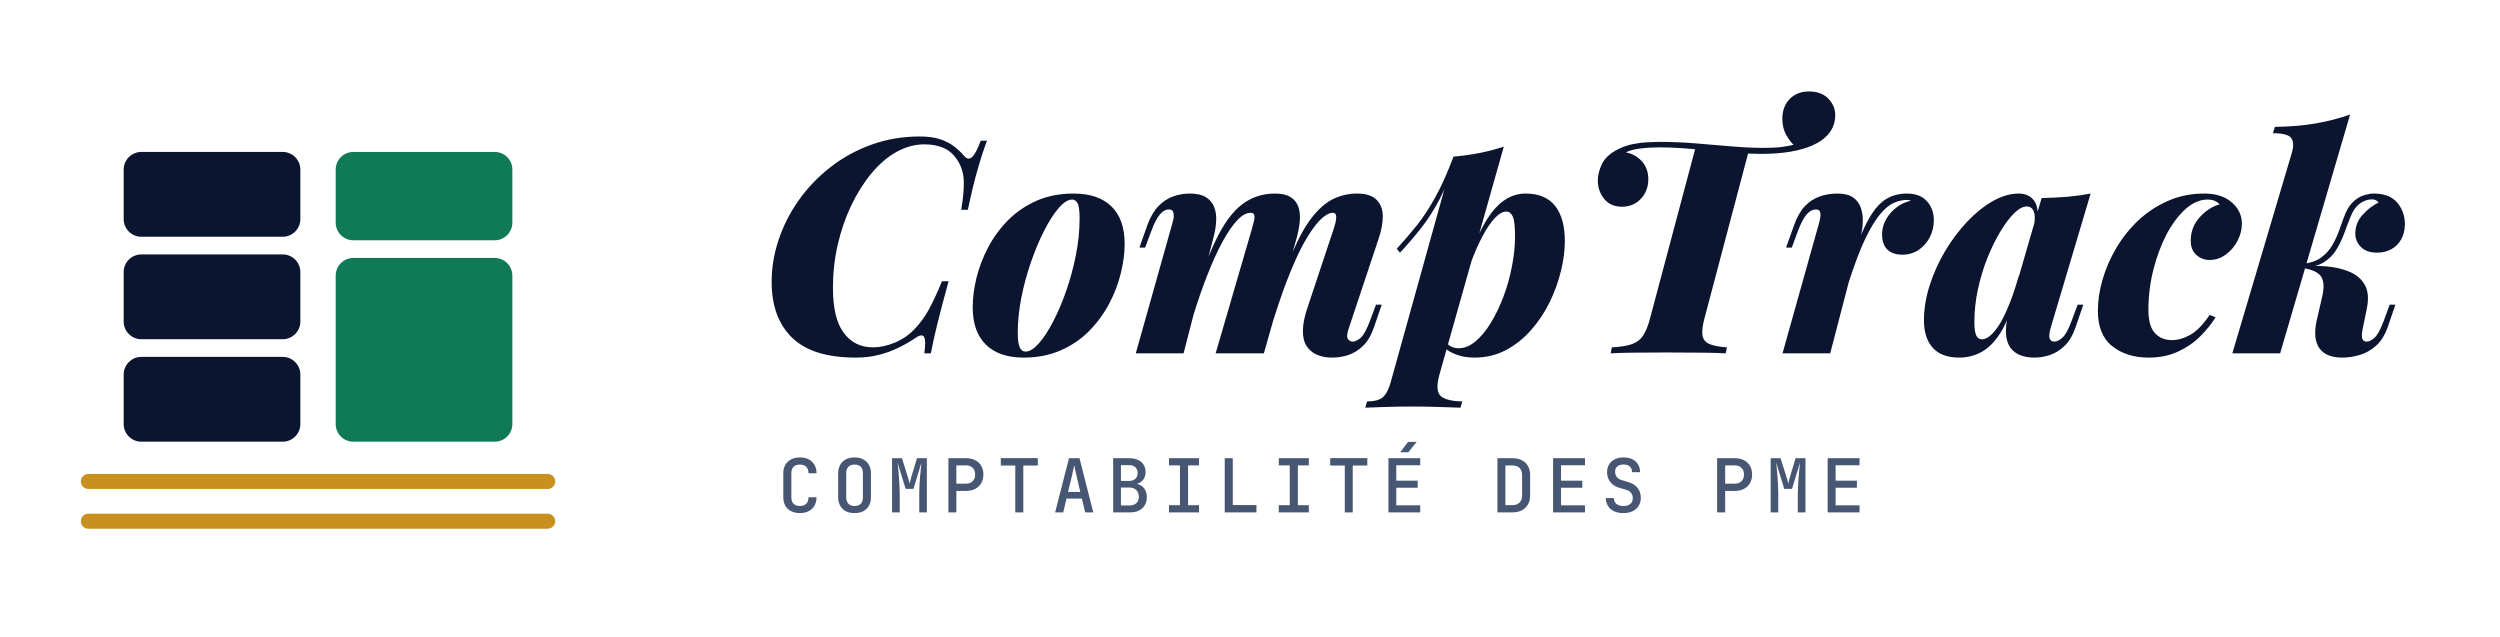
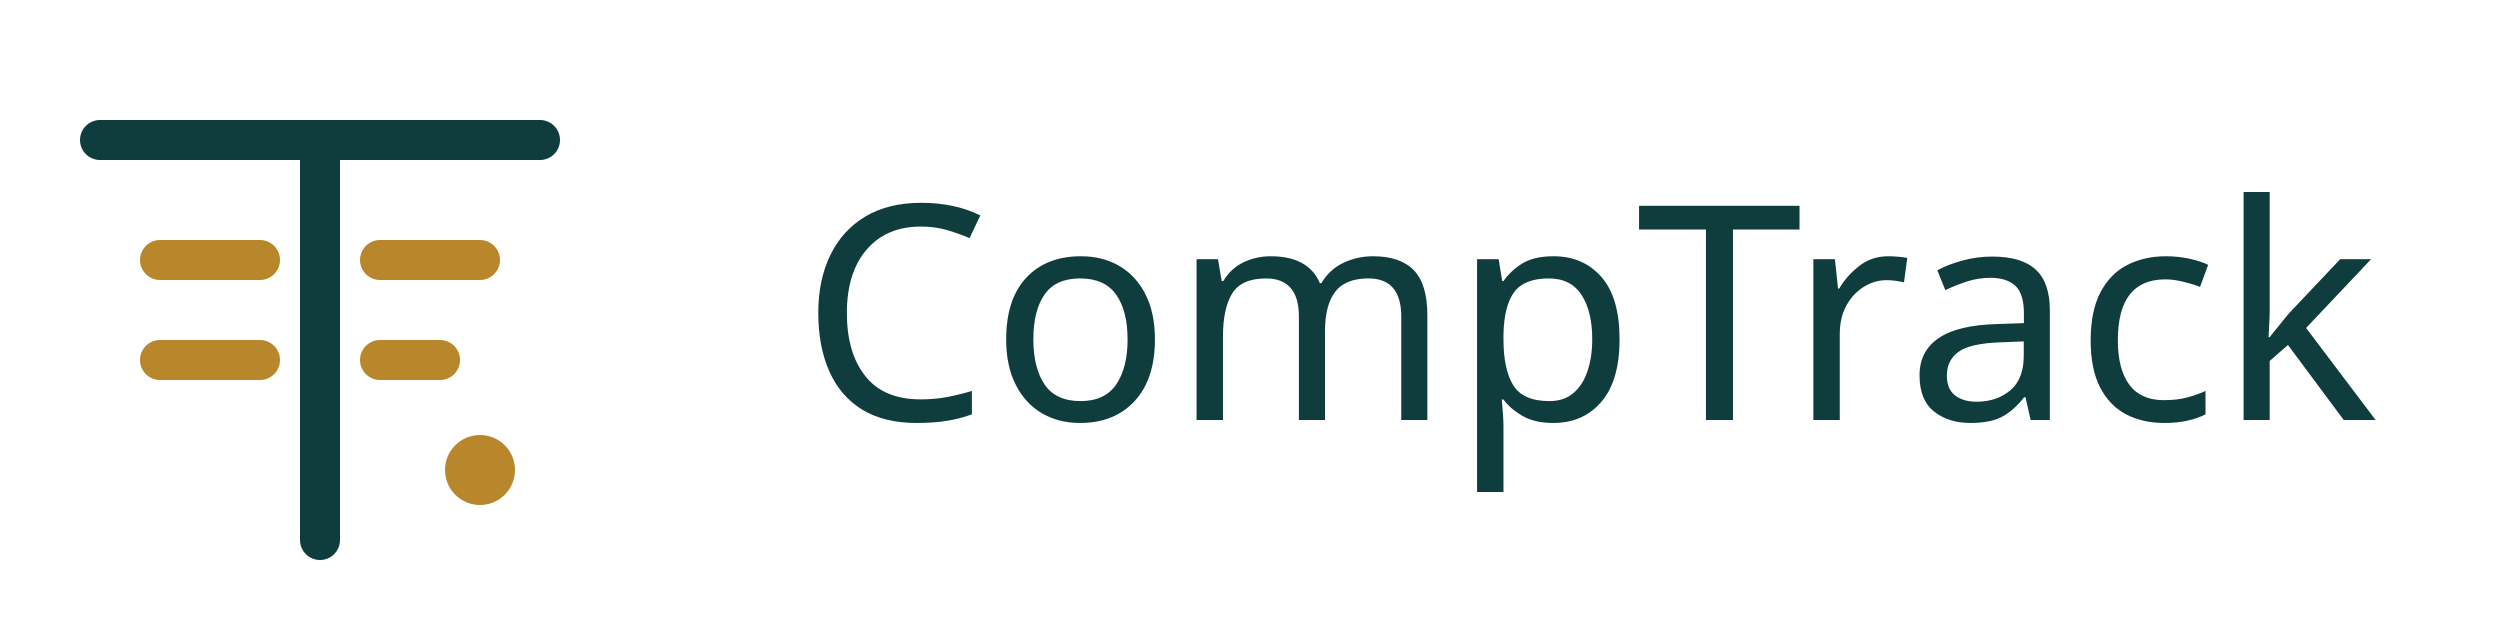
- <svg xmlns="http://www.w3.org/2000/svg" viewBox="0 0 283 72" width="566" height="144" role="img" aria-labelledby="t">
-   <g transform="translate(4 4)">
-     <rect x="10" y="36.4" width="20" height="9.6" rx="2" fill="#0b1530" />
-     <rect x="10" y="24.8" width="20" height="9.6" rx="2" fill="#0b1530" />
-     <rect x="10" y="13.2" width="20" height="9.6" rx="2" fill="#0b1530" />
-     <rect x="34" y="25.2" width="20" height="20.8" rx="2" fill="#0f7a55" />
-     <rect x="34" y="13.2" width="20" height="10" rx="2" fill="#0f7a55" />
-     <line x1="6" y1="50.5" x2="58" y2="50.5" stroke="#c8901f" stroke-width="1.7" stroke-linecap="round" />
-     <line x1="6" y1="55" x2="58" y2="55" stroke="#c8901f" stroke-width="1.7" stroke-linecap="round" />
+ <svg xmlns="http://www.w3.org/2000/svg" viewBox="0 0 250 64" height="64" role="img">
+   <g stroke-linecap="round" stroke-linejoin="round" fill="none">
+     <path d="M10 14H54M32 14V54" stroke="#0F3D3E" stroke-width="4" />
+     <path d="M16 26H26M16 36H26M38 26H48M38 36H44" stroke="#B8862B" stroke-width="4" />
+     <circle cx="48" cy="47" r="3.5" fill="#B8862B" stroke="none" />
  </g>
-   <path fill="#0b1530" d="M111.73 15.93Q111.22 17.25 110.68 19.14Q110.13 21.03 109.56 23.75H108.81Q109.11 22.03 109.1 20.71Q109.1 19.38 108.55 18.42Q107.9 17.26 106.93 16.8Q105.95 16.34 104.67 16.34Q103.01 16.34 101.46 17.21Q99.92 18.08 98.63 19.65Q97.34 21.21 96.36 23.26Q95.38 25.31 94.83 27.7Q94.29 30.08 94.29 32.57Q94.29 36.07 95.52 37.69Q96.74 39.32 98.82 39.32Q100.01 39.32 101.31 38.78Q102.61 38.23 103.57 37.21Q104.49 36.24 105.15 35.03Q105.82 33.81 106.63 31.84H107.38Q106.53 34.93 106.07 36.82Q105.61 38.71 105.37 40H104.63Q104.73 39.29 104.73 38.84Q104.73 38.14 104.46 38Q104.18 37.86 103.61 38.27Q102.71 38.88 101.67 39.38Q100.63 39.89 99.45 40.18Q98.27 40.48 96.88 40.48Q91.97 40.48 89.66 38.22Q87.35 35.97 87.35 31.91Q87.35 29.49 88.15 27.12Q88.94 24.75 90.43 22.65Q91.92 20.55 94 18.93Q96.08 17.3 98.64 16.38Q101.2 15.45 104.11 15.45Q105.49 15.45 106.42 15.76Q107.35 16.07 108.01 16.58Q108.66 17.08 109.15 17.66Q109.6 18.19 110.05 17.77Q110.5 17.34 111.02 15.93ZM121.36 22.59Q120.68 22.59 119.85 23.54Q119.03 24.49 118.21 26.09Q117.39 27.69 116.71 29.66Q116.02 31.64 115.61 33.72Q115.21 35.8 115.21 37.68Q115.21 38.83 115.43 39.31Q115.65 39.8 116.11 39.8Q116.76 39.8 117.58 38.89Q118.39 37.98 119.2 36.43Q120.01 34.89 120.69 32.94Q121.37 31 121.79 28.88Q122.21 26.76 122.21 24.76Q122.21 23.41 121.98 23Q121.75 22.59 121.36 22.59ZM110.11 34.78Q110.11 33.21 110.54 31.44Q110.98 29.67 111.87 27.98Q112.77 26.28 114.13 24.91Q115.5 23.54 117.35 22.72Q119.2 21.91 121.54 21.91Q124.32 21.91 125.82 23.37Q127.31 24.83 127.31 27.6Q127.31 29.18 126.87 30.95Q126.44 32.72 125.54 34.41Q124.64 36.1 123.28 37.48Q121.92 38.85 120.07 39.66Q118.22 40.48 115.88 40.48Q113.09 40.48 111.6 39.01Q110.11 37.55 110.11 34.78ZM133.98 40H128.57L132.71 25.28Q132.87 24.78 132.87 24.44Q132.87 24.09 132.76 23.9Q132.64 23.71 132.31 23.71Q131.78 23.71 131.31 24.26Q130.83 24.82 130.34 26.12L129.63 28.03H128.98L129.91 25.41Q130.4 24.09 131.14 23.33Q131.87 22.57 132.79 22.24Q133.7 21.91 134.65 21.91Q135.86 21.91 136.52 22.33Q137.18 22.75 137.45 23.45Q137.72 24.16 137.67 25Q137.63 25.84 137.42 26.67ZM141.73 25.86Q141.88 25.33 141.97 24.93Q142.05 24.53 141.97 24.31Q141.9 24.09 141.55 24.09Q140.84 24.09 140.04 24.95Q139.24 25.81 138.38 27.38Q137.52 28.96 136.67 31.14Q135.81 33.33 134.99 36L134.86 34.7Q136.26 30.04 137.61 27.23Q138.95 24.41 140.57 23.16Q142.2 21.91 144.33 21.91Q145.45 21.91 146.07 22.3Q146.7 22.68 146.96 23.37Q147.21 24.05 147.14 24.99Q147.06 25.93 146.75 27.05L143.07 40H137.61ZM150.99 25.86Q151.27 25.02 151.26 24.55Q151.25 24.09 150.88 24.09Q150.32 24.09 149.59 24.75Q148.87 25.41 147.99 26.84Q147.11 28.27 146.16 30.57Q145.2 32.87 144.17 36.16L144.02 35.16Q145.19 31.16 146.3 28.59Q147.4 26.01 148.56 24.55Q149.72 23.09 150.97 22.5Q152.22 21.91 153.61 21.91Q155.09 21.91 155.79 22.58Q156.49 23.24 156.53 24.39Q156.56 25.54 156.05 27.05L152.7 37.11Q152.36 38.08 152.59 38.38Q152.81 38.67 153.14 38.67Q153.51 38.67 154.02 38.25Q154.52 37.82 155.1 36.27L155.76 34.49H156.41L155.56 36.97Q155.08 38.4 154.3 39.15Q153.52 39.9 152.62 40.19Q151.72 40.48 150.84 40.48Q149.78 40.48 149.04 40.14Q148.3 39.8 147.89 39.15Q147.46 38.45 147.49 37.37Q147.51 36.29 148 34.85ZM170.52 23.95Q169.91 23.95 169.21 24.69Q168.52 25.43 167.83 26.72Q167.14 28.02 166.53 29.66Q165.92 31.31 165.49 33.13L166.12 29.73Q167.07 26.96 168.08 25.24Q169.08 23.52 170.23 22.71Q171.37 21.91 172.71 21.91Q174.93 21.91 176.04 23.31Q177.14 24.7 177.14 27.3Q177.14 28.89 176.7 30.68Q176.26 32.48 175.42 34.21Q174.57 35.95 173.32 37.36Q172.07 38.78 170.47 39.63Q168.86 40.48 166.91 40.48Q165.78 40.48 164.86 40.14Q163.93 39.8 163.45 39.27L163.69 38.78Q164 39.11 164.35 39.27Q164.69 39.42 165.13 39.42Q166.1 39.42 167.03 38.64Q167.96 37.86 168.76 36.55Q169.57 35.23 170.19 33.58Q170.81 31.94 171.15 30.16Q171.5 28.39 171.5 26.75Q171.5 25.01 171.23 24.48Q170.97 23.95 170.52 23.95ZM164.53 17.73Q166.13 17.59 167.53 17.31Q168.93 17.03 170.23 16.6L162.94 42.42Q162.43 44.28 163.11 44.85Q163.79 45.41 165.53 45.44L165.33 46.15Q164.49 46.12 162.95 46.07Q161.41 46.02 159.68 46.02Q158.22 46.02 156.75 46.07Q155.29 46.12 154.55 46.15L154.75 45.44Q155.98 45.44 156.52 44.98Q157.07 44.52 157.41 43.33ZM158.11 28.16Q159.32 26.84 160.39 25.51Q161.45 24.18 162.45 22.37Q163.46 20.57 164.5 17.83L164.6 18.37Q163.91 20.74 162.97 22.54Q162.02 24.35 160.9 25.78Q159.77 27.22 158.48 28.6ZM204.78 10.35Q206.16 10.35 206.96 11.16Q207.75 11.98 207.75 13.01Q207.75 14.17 207.08 15.05Q206.4 15.92 205.15 16.47Q204.08 16.93 202.63 17.18Q201.18 17.42 199.37 17.42Q198.19 17.42 196.73 17.31Q195.28 17.2 193.72 17.05Q192.15 16.9 190.65 16.79Q189.15 16.68 187.91 16.68Q186.72 16.68 185.7 16.81Q184.67 16.93 184.05 17.25Q185.14 17.46 185.86 18.26Q186.59 19.07 186.59 20.29Q186.59 21.59 185.75 22.5Q184.91 23.4 183.61 23.4Q182.29 23.4 181.58 22.5Q180.87 21.61 180.87 20.42Q180.87 19.55 181.35 18.55Q181.83 17.55 183.21 16.87Q184.02 16.47 184.9 16.3Q185.77 16.13 186.54 16.1Q187.31 16.06 187.77 16.06Q189.89 16.06 191.96 16.23Q194.04 16.4 196 16.57Q197.96 16.74 199.69 16.74Q200.95 16.74 201.81 16.62Q202.66 16.51 203.35 16.3L203.26 16.59Q202.7 16.15 202.23 15.33Q201.76 14.52 201.76 13.44Q201.76 12.05 202.6 11.2Q203.44 10.35 204.78 10.35ZM191.96 16.61Q191.96 16.61 192.56 16.66Q193.17 16.71 194.06 16.78Q194.96 16.85 195.85 16.91Q196.74 16.98 197.35 17.03Q197.96 17.08 197.96 17.08L192.94 36.06Q192.62 37.27 192.72 37.95Q192.81 38.63 193.48 38.93Q194.14 39.23 195.49 39.32L195.35 40Q194.22 39.93 192.41 39.92Q190.6 39.9 188.65 39.9Q186.78 39.9 185.07 39.92Q183.36 39.93 182.33 40L182.46 39.32Q183.89 39.25 184.72 38.96Q185.55 38.67 186 37.98Q186.46 37.28 186.78 36.06ZM207.18 40H201.78L205.91 25.28Q206.14 24.42 206.06 24.07Q205.99 23.71 205.57 23.71Q205.01 23.71 204.54 24.24Q204.06 24.76 203.54 26.12L202.83 28.03H202.18L203.12 25.41Q203.6 24.09 204.32 23.33Q205.05 22.57 205.99 22.24Q206.93 21.91 207.99 21.91Q209.12 21.91 209.75 22.34Q210.38 22.77 210.63 23.48Q210.89 24.2 210.87 25.03Q210.85 25.86 210.65 26.67ZM215.87 22.63Q215.19 22.63 214.44 22.94Q213.69 23.24 212.88 24.19Q212.07 25.13 211.17 26.98Q210.28 28.83 209.29 31.91Q208.31 35 207.26 39.59L208 34.91Q209.04 31.06 209.91 28.56Q210.79 26.05 211.66 24.58Q212.53 23.12 213.54 22.51Q214.56 21.91 215.87 21.91Q217.34 21.91 218.13 22.78Q218.91 23.65 218.91 24.94Q218.91 25.97 218.45 26.86Q217.99 27.75 217.19 28.29Q216.39 28.83 215.36 28.83Q214.24 28.83 213.65 28.25Q213.05 27.66 213.05 26.54Q213.05 25.62 213.5 24.83Q213.95 24.03 214.7 23.47Q215.44 22.9 216.32 22.73Q216.23 22.69 216.11 22.66Q216 22.63 215.87 22.63ZM224.37 38.41Q224.8 38.41 225.31 37.98Q225.82 37.56 226.37 36.67Q226.91 35.79 227.47 34.39Q228.04 32.99 228.58 31.01L227.76 34.71Q227.07 36.87 226.14 38.14Q225.22 39.41 224.12 39.94Q223.03 40.48 221.8 40.48Q219.77 40.48 218.78 39.36Q217.79 38.25 217.79 36.25Q217.79 34.35 218.43 32.33Q219.07 30.32 220.17 28.45Q221.28 26.59 222.66 25.12Q224.04 23.65 225.56 22.78Q227.08 21.91 228.53 21.91Q229.64 21.91 230.24 22.69Q230.84 23.47 230.63 25.28L230.26 25.48Q230.44 24.44 230.21 23.91Q229.98 23.37 229.43 23.37Q228.79 23.37 228.01 24.13Q227.24 24.89 226.44 26.21Q225.65 27.52 224.97 29.21Q224.3 30.89 223.9 32.75Q223.5 34.61 223.5 36.44Q223.5 37.5 223.7 37.95Q223.9 38.41 224.37 38.41ZM231.11 22.42Q232.77 22.38 234.09 22.27Q235.41 22.15 236.66 21.91L232.14 37.1Q231.99 37.6 231.98 37.96Q231.97 38.31 232.11 38.49Q232.26 38.67 232.57 38.67Q232.95 38.67 233.46 38.23Q233.97 37.8 234.53 36.26L235.19 34.49H235.83L234.98 36.97Q234.51 38.38 233.73 39.13Q232.96 39.88 232.07 40.18Q231.18 40.48 230.31 40.48Q228.39 40.48 227.57 39.35Q227.07 38.62 227.07 37.49Q227.07 36.36 227.51 34.84ZM249.89 22.59Q248.62 22.59 247.41 23.66Q246.21 24.73 245.26 26.52Q244.32 28.32 243.76 30.54Q243.2 32.76 243.2 35.08Q243.2 36.89 243.93 37.7Q244.66 38.5 245.85 38.5Q246.88 38.5 247.96 37.89Q249.03 37.28 250.13 35.65L250.81 35.92Q250.11 37.04 249.04 38.1Q247.98 39.15 246.53 39.81Q245.09 40.48 243.22 40.48Q240.74 40.48 239.11 39.19Q237.48 37.91 237.48 35.18Q237.48 33.45 238.02 31.61Q238.56 29.76 239.59 28.03Q240.62 26.3 242.09 24.92Q243.57 23.54 245.44 22.73Q247.31 21.91 249.51 21.91Q251.5 21.91 252.64 22.91Q253.78 23.9 253.78 25.32Q253.78 26.32 253.29 27.26Q252.8 28.2 251.97 28.81Q251.14 29.43 250.12 29.43Q249.27 29.43 248.63 28.86Q247.99 28.29 247.99 27.26Q247.99 25.73 248.99 24.61Q249.99 23.49 251.27 23.13Q251.02 22.87 250.69 22.73Q250.36 22.59 249.89 22.59ZM258.11 40H252.7L259.43 17.32Q259.77 16.17 259.36 15.62Q258.95 15.08 257.29 15.08L257.52 14.36Q260.12 14.33 262.15 13.97Q264.17 13.62 266.03 12.97ZM267.45 37.25Q267.29 38.08 267.42 38.38Q267.56 38.67 267.91 38.67Q268.29 38.67 268.79 38.24Q269.29 37.8 269.86 36.27L270.51 34.49H271.16L270.31 36.97Q269.82 38.39 268.97 39.14Q268.12 39.89 267.13 40.18Q266.13 40.48 265.15 40.48Q263.28 40.48 262.54 39.4Q261.81 38.32 262.24 36.32L262.82 33.81Q263.28 32.02 262.71 31.25Q262.13 30.48 260.2 30.28V30.14Q261.77 30.04 263.29 30.15Q264.81 30.27 265.98 30.77Q267.16 31.27 267.72 32.29Q268.27 33.32 267.91 35ZM268.57 22.57Q268.1 22.57 267.75 22.71Q267.39 22.84 267.06 23.1Q266.47 23.58 266.11 24.47Q265.75 25.35 265.39 26.35Q265.03 27.35 264.49 28.24Q263.96 29.13 263.04 29.7Q262.12 30.28 260.61 30.24L260.27 30.28L260.34 29.9Q261.81 29.8 262.67 29.21Q263.52 28.62 264.02 27.75Q264.52 26.89 264.85 25.93Q265.17 24.97 265.53 24.1Q265.89 23.24 266.55 22.69Q267.08 22.25 267.67 22.08Q268.26 21.91 268.7 21.91Q270.52 21.91 271.38 22.96Q272.25 24 272.23 25.41Q272.22 26.37 271.82 27.09Q271.41 27.82 270.7 28.21Q269.99 28.6 269.09 28.6Q267.88 28.6 267.25 27.95Q266.61 27.3 266.62 26.43Q266.63 25.22 267.44 24.32Q268.25 23.41 269.26 22.93Q269.14 22.76 268.95 22.67Q268.76 22.57 268.57 22.57Z" />
-   <path fill="#475673" d="M90.55 58.08Q89.98 58.08 89.56 57.87Q89.13 57.65 88.9 57.25Q88.67 56.84 88.67 56.29V53.57Q88.67 53.02 88.9 52.62Q89.13 52.22 89.56 52Q89.98 51.78 90.55 51.78Q91.13 51.78 91.55 52Q91.97 52.22 92.2 52.62Q92.43 53.02 92.43 53.57H91.52Q91.52 53.1 91.27 52.84Q91.01 52.59 90.55 52.59Q90.09 52.59 89.83 52.84Q89.58 53.09 89.58 53.57V56.29Q89.58 56.77 89.83 57.02Q90.09 57.28 90.55 57.28Q91.01 57.28 91.27 57.02Q91.52 56.77 91.52 56.29H92.43Q92.43 56.84 92.2 57.24Q91.97 57.65 91.55 57.86Q91.13 58.08 90.55 58.08ZM96.74 58.08Q96.16 58.08 95.75 57.87Q95.33 57.65 95.11 57.25Q94.88 56.84 94.88 56.29V53.57Q94.88 53.02 95.11 52.62Q95.33 52.22 95.75 52Q96.16 51.78 96.74 51.78Q97.31 51.78 97.72 52Q98.14 52.22 98.36 52.62Q98.59 53.02 98.59 53.57V56.29Q98.59 56.84 98.36 57.25Q98.14 57.65 97.72 57.87Q97.31 58.08 96.74 58.08ZM96.74 57.28Q97.2 57.28 97.44 57.02Q97.68 56.77 97.68 56.29V53.57Q97.68 53.1 97.44 52.84Q97.2 52.59 96.74 52.59Q96.28 52.59 96.04 52.84Q95.79 53.1 95.79 53.57V56.29Q95.79 56.77 96.04 57.02Q96.28 57.28 96.74 57.28ZM100.98 58V51.87H102.1L102.72 53.84Q102.81 54.11 102.88 54.37Q102.95 54.62 102.97 54.75Q103 54.62 103.06 54.37Q103.13 54.11 103.21 53.83L103.8 51.87H104.92V58H104.06V55.94Q104.06 55.54 104.08 55.06Q104.1 54.58 104.14 54.08Q104.18 53.59 104.23 53.14Q104.27 52.69 104.31 52.36L103.4 55.34H102.52L101.6 52.36Q101.64 52.68 101.69 53.11Q101.73 53.55 101.76 54.04Q101.8 54.52 101.82 55.01Q101.85 55.51 101.85 55.94V58ZM107.36 58V51.87H109.36Q109.96 51.87 110.4 52.1Q110.84 52.32 111.08 52.74Q111.32 53.15 111.32 53.72Q111.32 54.27 111.08 54.69Q110.83 55.11 110.4 55.34Q109.96 55.57 109.36 55.57H108.26V58ZM108.26 54.75H109.36Q109.83 54.75 110.11 54.47Q110.39 54.19 110.39 53.72Q110.39 53.24 110.11 52.96Q109.83 52.68 109.36 52.68H108.26ZM114.93 58V52.7H113.29V51.86H117.48V52.7H115.84V58ZM119.44 58 121.01 51.87H122.2L123.76 58H122.84L122.47 56.44H120.73L120.36 58ZM120.9 55.69H122.29L121.88 53.93Q121.77 53.46 121.69 53.11Q121.62 52.76 121.6 52.63Q121.58 52.76 121.51 53.11Q121.44 53.45 121.33 53.92ZM126.01 58V51.87H127.82Q128.69 51.87 129.18 52.29Q129.68 52.71 129.68 53.45Q129.68 53.87 129.5 54.17Q129.32 54.48 129 54.65Q128.68 54.82 128.25 54.81V54.73Q128.72 54.72 129.07 54.91Q129.42 55.09 129.62 55.44Q129.82 55.79 129.82 56.27Q129.82 56.8 129.59 57.19Q129.36 57.58 128.94 57.79Q128.52 58 127.93 58ZM126.89 57.22H127.86Q128.35 57.22 128.63 56.96Q128.92 56.69 128.92 56.24Q128.92 55.77 128.63 55.48Q128.35 55.19 127.86 55.19H126.89ZM126.89 54.44H127.81Q128.26 54.44 128.52 54.2Q128.78 53.95 128.78 53.54Q128.78 53.13 128.52 52.89Q128.27 52.65 127.81 52.65H126.89ZM132.33 58V57.19H133.57V52.68H132.33V51.87H135.73V52.68H134.49V57.19H135.73V58ZM138.64 58V51.87H139.55V57.17H142.23V58ZM144.76 58V57.19H146V52.68H144.76V51.87H148.16V52.68H146.92V57.19H148.16V58ZM152.23 58V52.7H150.58V51.86H154.78V52.7H153.13V58ZM157.17 58V51.87H160.77V52.67H158.06V54.41H160.48V55.21H158.06V57.2H160.77V58ZM158.5 51.2 159.39 50.02H160.37L159.42 51.2ZM169.51 58V51.87H171.22Q171.83 51.87 172.27 52.1Q172.72 52.33 172.96 52.75Q173.21 53.17 173.21 53.75V56.11Q173.21 56.68 172.96 57.11Q172.72 57.53 172.27 57.77Q171.83 58 171.22 58ZM170.41 57.18H171.22Q171.72 57.18 172.01 56.89Q172.3 56.61 172.3 56.11V53.75Q172.3 53.26 172.01 52.97Q171.72 52.69 171.22 52.69H170.41ZM175.81 58V51.87H179.42V52.67H176.71V54.41H179.12V55.21H176.71V57.2H179.42V58ZM183.78 58.08Q183.17 58.08 182.72 57.88Q182.27 57.67 182.03 57.29Q181.79 56.9 181.78 56.38H182.69Q182.69 56.8 182.98 57.04Q183.27 57.28 183.79 57.28Q184.28 57.28 184.56 57.04Q184.83 56.81 184.83 56.39Q184.83 56.05 184.64 55.8Q184.45 55.55 184.1 55.45L183.34 55.23Q182.66 55.04 182.29 54.57Q181.92 54.1 181.92 53.46Q181.92 52.95 182.15 52.57Q182.38 52.2 182.8 51.99Q183.22 51.78 183.79 51.78Q184.64 51.78 185.14 52.23Q185.65 52.69 185.66 53.45H184.75Q184.75 53.04 184.5 52.81Q184.24 52.58 183.78 52.58Q183.33 52.58 183.08 52.8Q182.83 53.01 182.83 53.39Q182.83 53.74 183.02 53.99Q183.21 54.24 183.56 54.34L184.34 54.58Q185.02 54.77 185.38 55.24Q185.74 55.7 185.74 56.36Q185.74 56.88 185.49 57.27Q185.25 57.65 184.81 57.87Q184.37 58.08 183.78 58.08ZM194.38 58V51.87H196.39Q196.98 51.87 197.42 52.1Q197.86 52.32 198.1 52.74Q198.34 53.15 198.34 53.72Q198.34 54.27 198.1 54.69Q197.86 55.11 197.42 55.34Q196.98 55.57 196.39 55.57H195.29V58ZM195.29 54.75H196.39Q196.86 54.75 197.14 54.47Q197.42 54.19 197.42 53.72Q197.42 53.24 197.14 52.96Q196.86 52.68 196.39 52.68H195.29ZM200.44 58V51.87H201.56L202.18 53.84Q202.27 54.11 202.34 54.37Q202.4 54.62 202.43 54.75Q202.46 54.62 202.52 54.37Q202.58 54.11 202.67 53.83L203.26 51.87H204.38V58H203.51V55.94Q203.51 55.54 203.54 55.06Q203.56 54.58 203.6 54.08Q203.64 53.59 203.68 53.14Q203.73 52.69 203.76 52.36L202.86 55.34H201.98L201.06 52.36Q201.1 52.68 201.14 53.11Q201.18 53.55 201.22 54.04Q201.25 54.52 201.28 55.01Q201.3 55.51 201.3 55.94V58ZM206.89 58V51.87H210.5V52.67H207.79V54.41H210.2V55.21H207.79V57.2H210.5V58Z" />
+   <text x="80" y="42" font-size="30" fill="#0F3D3E">
+     <tspan font-family="'DM Serif Display', sans-serif" font-weight="400">CompTrack</tspan>
+   </text>
</svg>
